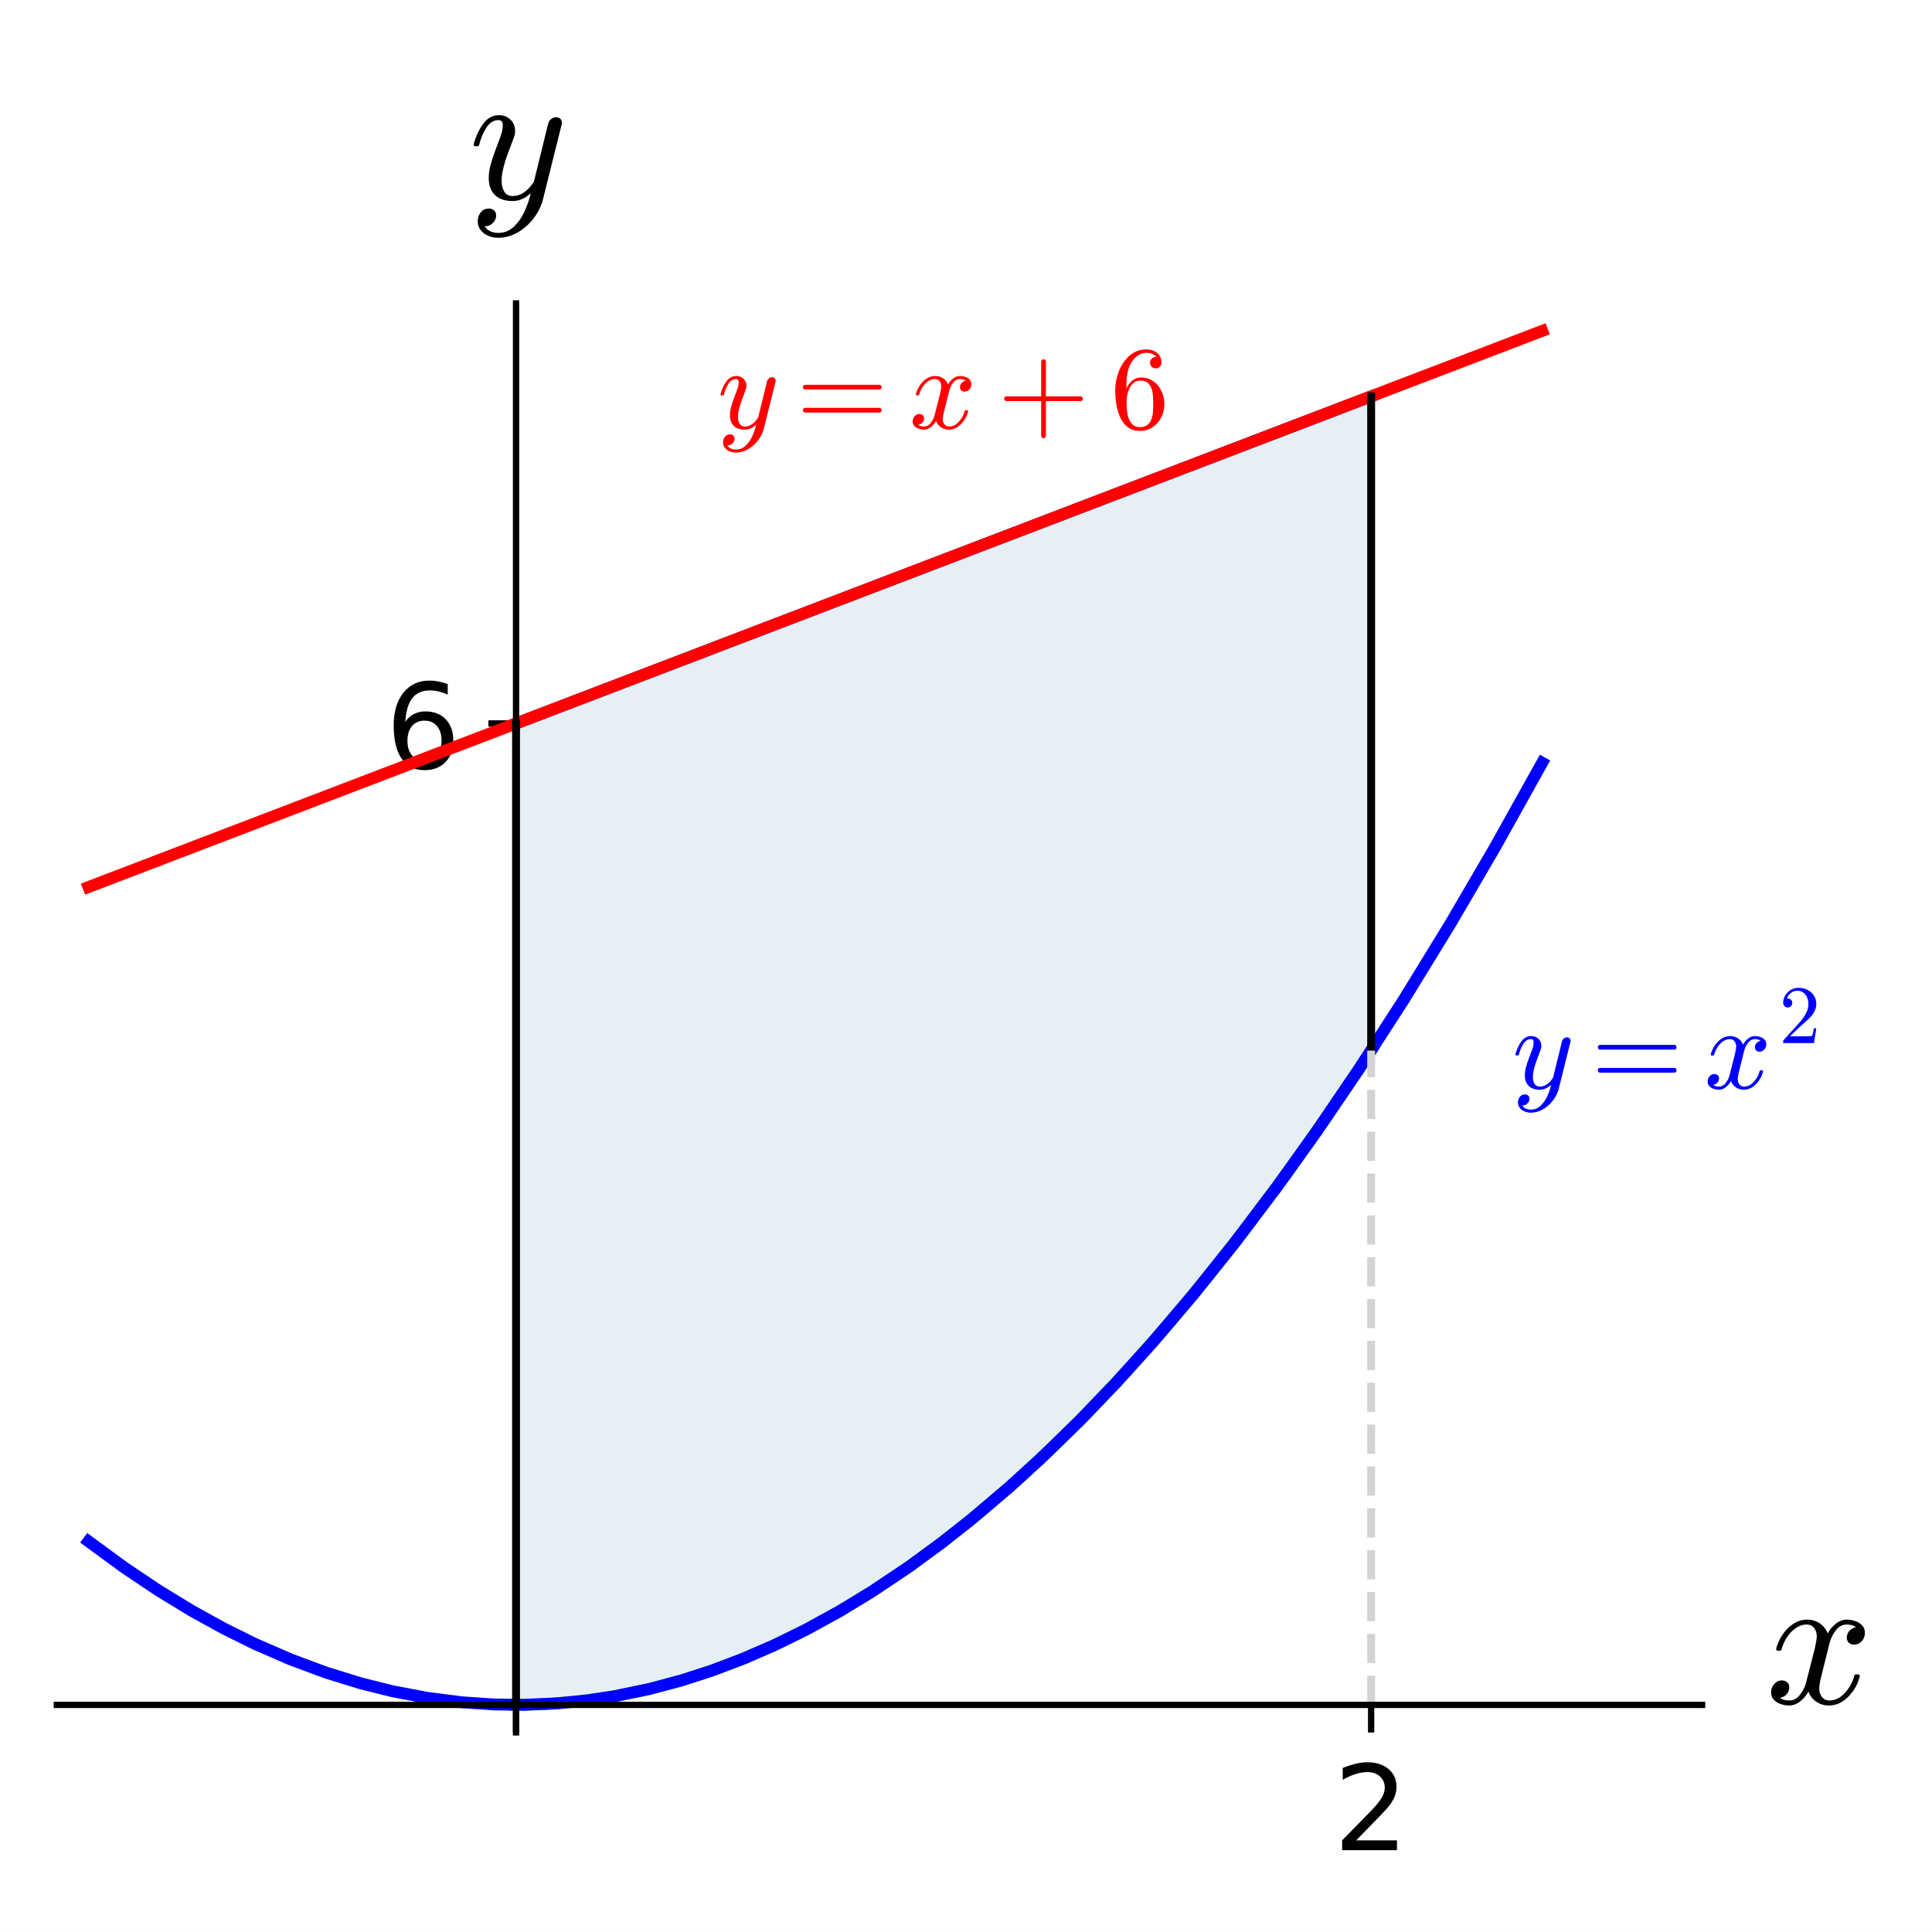
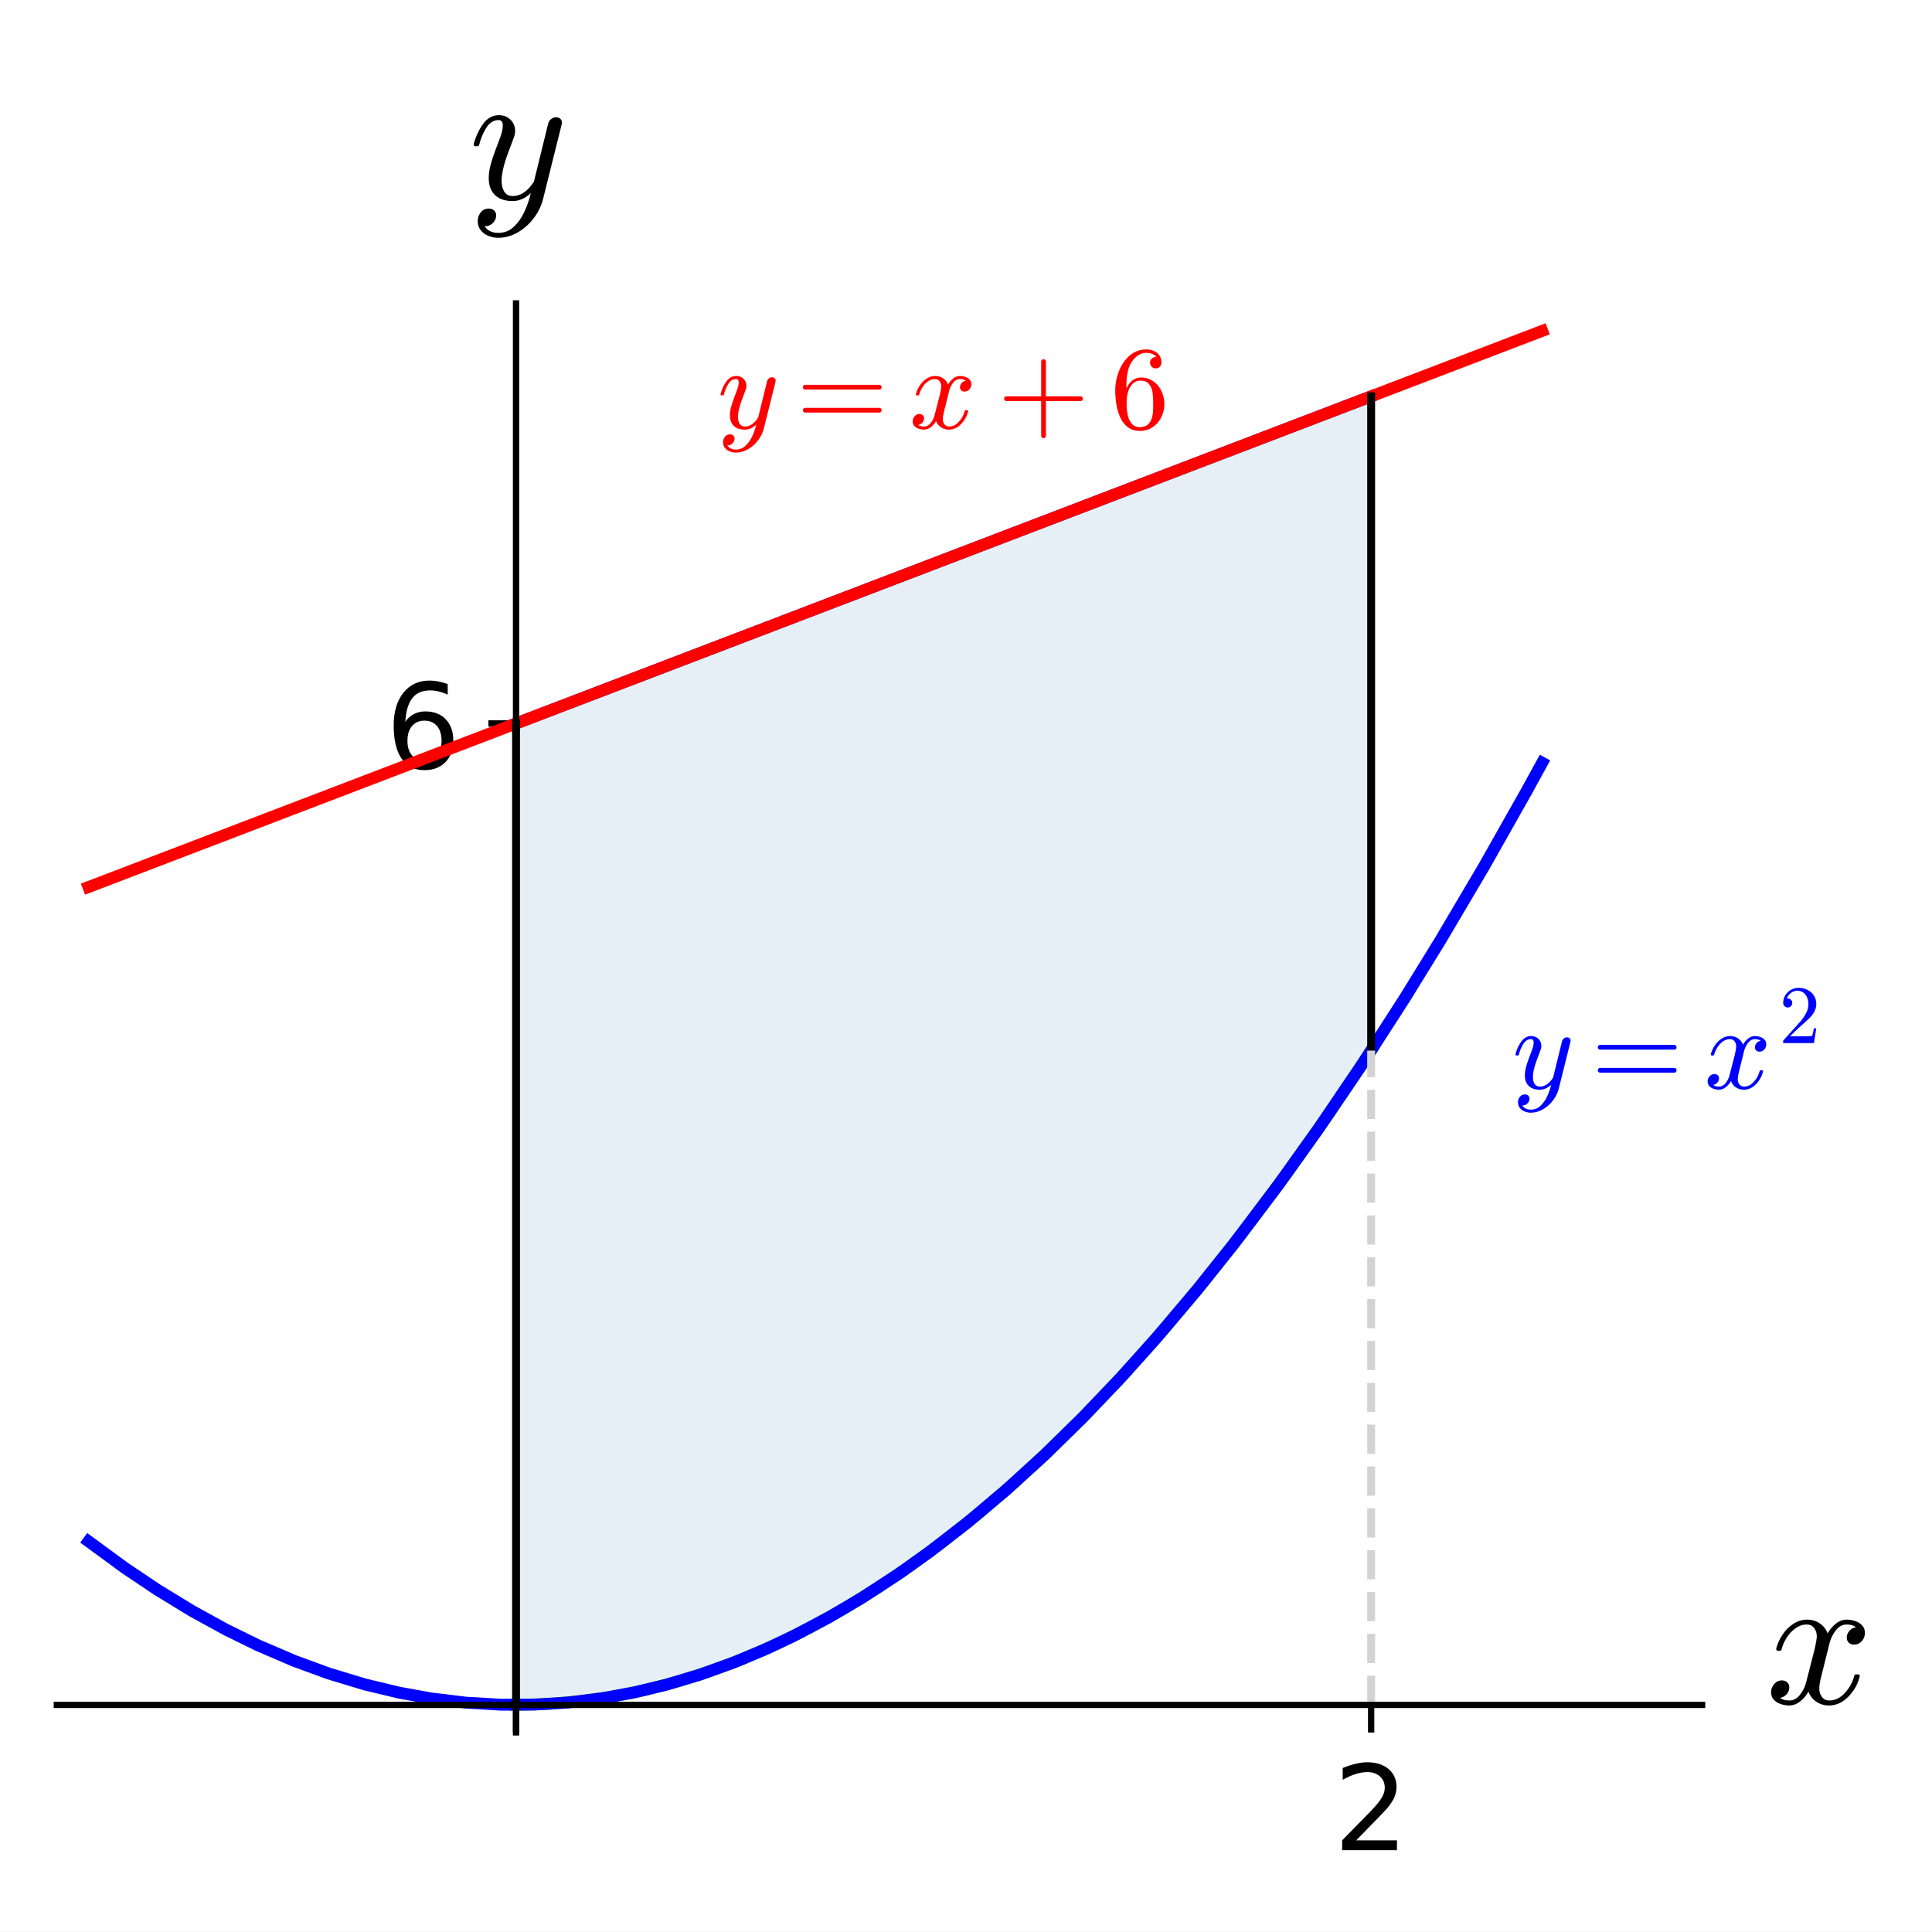
<svg xmlns="http://www.w3.org/2000/svg" xmlns:xlink="http://www.w3.org/1999/xlink" height="244.636pt" version="1.1" viewBox="0 0 244.68 244.636" width="244.68pt">
  <defs>
    <style type="text/css">
*{stroke-linecap:butt;stroke-linejoin:round;}
  </style>
  </defs>
  <g id="figure_1">
    <g id="patch_1">
      <path d="M 0 244.636  L 244.68 244.636  L 244.68 0  L 0 0  z " style="fill:#ffffff;" />
    </g>
    <g id="axes_1">
      <g id="patch_2">
        <path d="M 7.2 219.399  L 215.56 219.399  L 215.56 38.428  L 7.2 38.428  z " style="fill:#ffffff;" />
      </g>
      <g id="patch_3">
-         <path clip-path="url(#p3b287c08be)" d="M 173.65 133.056  L 172.883 134.226  L 172.791 134.365  L 172.144 135.344  L 171.567 136.212  L 171.127 136.871  L 170.21 138.237  L 169.589 139.154  L 169.292 139.59  L 168.979 140.049  L 168.157 141.248  L 167.931 141.576  L 166.853 143.131  L 166.306 143.914  L 166.157 144.126  L 165.383 145.224  L 165.124 145.59  L 164.496 146.473  L 163.718 147.559  L 163.189 148.292  L 162.574 149.138  L 162.339 149.461  L 161.754 150.261  L 161.372 150.78  L 160.777 151.585  L 160.08 152.521  L 159.367 153.472  L 158.888 154.107  L 158.619 154.462  L 157.987 155.291  L 157.455 155.986  L 156.633 157.051  L 156.107 157.727  L 155.435 158.587  L 155.416 158.611  L 154.608 159.634  L 154.017 160.377  L 153.449 161.086  L 153.236 161.352  L 152.599 162.14  L 151.857 163.05  L 151.393 163.616  L 151.007 164.085  L 149.989 165.309  L 149.631 165.736  L 149.136 166.324  L 148.508 167.065  L 148.329 167.275  L 147.43 168.323  L 146.784 169.07  L 146.458 169.444  L 146.021 169.944  L 145.588 170.436  L 144.66 171.482  L 144.38 171.795  L 143.581 172.682  L 143.24 173.059  L 142.521 173.846  L 141.901 174.52  L 141.686 174.753  L 140.931 175.563  L 140.65 175.862  L 139.906 176.649  L 139.307 177.278  L 139.033 177.564  L 138.368 178.254  L 137.547 179.096  L 137.016 179.635  L 136.733 179.921  L 135.951 180.706  L 135.66 180.995  L 135.164 181.486  L 134.403 182.233  L 133.952 182.671  L 133.204 183.392  L 132.604 183.966  L 132.369 184.188  L 131.784 184.74  L 131.014 185.459  L 130.44 185.989  L 130.072 186.326  L 129.452 186.891  L 128.852 187.431  L 128.244 187.974  L 127.907 188.273  L 127.188 188.905  L 127.042 189.032  L 126.276 189.696  L 125.776 190.124  L 125.46 190.394  L 124.933 190.84  L 124.174 191.475  L 123.455 192.068  L 122.882 192.536  L 122.543 192.811  L 122.171 193.11  L 121.63 193.543  L 121.02 194.026  L 120.455 194.467  L 119.582 195.142  L 119.005 195.582  L 118.674 195.832  L 118.022 196.321  L 117.692 196.565  L 116.832 197.196  L 116.487 197.446  L 116.176 197.67  L 115.65 198.046  L 115.108 198.429  L 114.219 199.048  L 113.631 199.452  L 113.455 199.572  L 112.781 200.027  L 112.274 200.365  L 111.4 200.939  L 111.113 201.125  L 110.783 201.338  L 109.982 201.847  L 109.238 202.312  L 108.666 202.665  L 108.316 202.878  L 107.934 203.109  L 107.048 203.637  L 106.856 203.75  L 105.988 204.253  L 105.366 204.608  L 105.303 204.643  L 104.539 205.07  L 104.129 205.296  L 103.231 205.783  L 103.091 205.857  L 102.624 206.105  L 101.979 206.442  L 101.389 206.745  L 100.772 207.056  L 100.241 207.319  L 99.495 207.684  L 99.116 207.866  L 98.296 208.252  L 97.922 208.425  L 97.641 208.554  L 96.962 208.86  L 96.494 209.068  L 96.049 209.262  L 95.454 209.518  L 94.537 209.902  L 94.407 209.955  L 93.551 210.302  L 92.874 210.568  L 92.491 210.716  L 92.183 210.833  L 91.581 211.059  L 90.772 211.354  L 90.218 211.551  L 89.785 211.702  L 89.442 211.819  L 88.53 212.124  L 88.163 212.243  L 87.456 212.468  L 87.088 212.582  L 86.833 212.659  L 85.812 212.962  L 85.688 212.998  L 84.99 213.195  L 84.438 213.346  L 83.973 213.47  L 83.444 213.607  L 82.684 213.797  L 82.209 213.912  L 81.735 214.023  L 81.116 214.164  L 80.732 214.248  L 79.88 214.428  L 79.354 214.534  L 78.715 214.658  L 78.212 214.751  L 78.055 214.779  L 77.163 214.934  L 76.622 215.022  L 76.508 215.04  L 75.593 215.178  L 75.362 215.211  L 74.534 215.323  L 73.953 215.396  L 73.606 215.438  L 73.138 215.491  L 72.346 215.573  L 71.959 215.611  L 71.585 215.645  L 70.964 215.696  L 70.05 215.763  L 69.528 215.796  L 69.182 215.815  L 68.722 215.839  L 68.219 215.861  L 67.6 215.883  L 66.861 215.903  L 66.692 215.906  L 65.832 215.917  L 65.355 215.919  L 65.355 91.625  L 66.099 91.34  L 66.252 91.282  L 67.028 90.985  L 67.389 90.847  L 67.866 90.664  L 68.438 90.446  L 69.005 90.228  L 69.917 89.88  L 70.079 89.818  L 70.788 89.546  L 71.257 89.367  L 72.094 89.047  L 72.623 88.844  L 72.86 88.754  L 73.754 88.412  L 73.796 88.396  L 74.453 88.144  L 75.117 87.89  L 75.548 87.725  L 76.212 87.471  L 76.75 87.266  L 77.28 87.063  L 77.872 86.836  L 78.312 86.668  L 78.731 86.508  L 79.523 86.205  L 80.297 85.909  L 80.346 85.89  L 80.999 85.64  L 81.769 85.345  L 82.327 85.132  L 82.561 85.042  L 83.386 84.727  L 83.769 84.58  L 84.507 84.298  L 85.037 84.095  L 85.25 84.014  L 85.911 83.761  L 86.557 83.514  L 87.289 83.234  L 87.519 83.145  L 88.318 82.84  L 88.825 82.646  L 89.136 82.527  L 89.796 82.274  L 90.608 81.964  L 90.994 81.816  L 91.422 81.652  L 92.137 81.379  L 92.488 81.244  L 92.982 81.056  L 93.411 80.891  L 93.931 80.692  L 94.901 80.321  L 95.082 80.252  L 95.975 79.911  L 96.346 79.769  L 97.162 79.457  L 97.353 79.383  L 97.753 79.23  L 98.523 78.936  L 98.923 78.783  L 99.531 78.55  L 100.072 78.343  L 100.767 78.077  L 101.143 77.933  L 101.929 77.633  L 102.17 77.54  L 102.773 77.31  L 103.367 77.083  L 103.753 76.935  L 104.388 76.692  L 105.083 76.426  L 105.82 76.144  L 105.927 76.103  L 106.727 75.797  L 107.262 75.592  L 107.767 75.399  L 108.123 75.263  L 109.131 74.877  L 109.631 74.686  L 110.145 74.49  L 110.71 74.273  L 111.281 74.055  L 111.346 74.03  L 112.161 73.718  L 112.586 73.555  L 113.065 73.372  L 113.898 73.053  L 114.275 72.909  L 114.912 72.666  L 115.174 72.566  L 116.114 72.206  L 116.678 71.99  L 117.138 71.814  L 117.607 71.635  L 118.245 71.391  L 118.516 71.287  L 119.251 71.006  L 119.829 70.784  L 120.19 70.646  L 120.736 70.438  L 121.591 70.11  L 121.943 69.976  L 122.605 69.722  L 122.822 69.64  L 123.564 69.355  L 124.205 69.11  L 124.81 68.879  L 125.418 68.646  L 126.013 68.419  L 126.108 68.382  L 126.943 68.063  L 127.199 67.965  L 127.825 67.725  L 128.742 67.375  L 129.297 67.162  L 129.411 67.119  L 129.88 66.939  L 130.714 66.62  L 130.954 66.528  L 131.73 66.231  L 132.479 65.945  L 132.745 65.843  L 133.48 65.562  L 134.022 65.355  L 134.196 65.288  L 135.176 64.913  L 135.541 64.773  L 135.983 64.604  L 136.644 64.351  L 137.404 64.061  L 137.547 64.006  L 138.524 63.632  L 138.65 63.584  L 139.474 63.269  L 139.918 63.099  L 140.432 62.902  L 141.209 62.605  L 141.698 62.418  L 141.869 62.352  L 142.729 62.024  L 143.198 61.844  L 143.858 61.591  L 144.08 61.507  L 145.076 61.126  L 145.488 60.968  L 145.897 60.811  L 146.637 60.528  L 147.173 60.323  L 147.552 60.178  L 147.902 60.045  L 148.579 59.786  L 148.909 59.659  L 149.699 59.357  L 150.451 59.069  L 150.867 58.91  L 151.213 58.778  L 151.643 58.613  L 152.59 58.251  L 152.923 58.123  L 153.603 57.863  L 153.921 57.742  L 154.478 57.529  L 154.931 57.355  L 155.75 57.042  L 156.486 56.76  L 156.549 56.736  L 157.575 56.344  L 157.787 56.263  L 158.266 56.079  L 158.717 55.907  L 159.77 55.504  L 159.862 55.469  L 160.543 55.208  L 161.259 54.934  L 161.636 54.79  L 162.216 54.568  L 162.875 54.316  L 163.424 54.106  L 163.797 53.964  L 164.276 53.78  L 164.922 53.533  L 165.473 53.322  L 166.092 53.085  L 166.532 52.917  L 167.349 52.605  L 167.832 52.42  L 167.967 52.368  L 168.771 52.06  L 169.504 51.78  L 169.618 51.736  L 170.38 51.445  L 170.834 51.271  L 171.334 51.08  L 172.22 50.741  L 172.331 50.698  L 173.107 50.402  L 173.65 50.194  z " style="fill:#cde0eb;opacity:0.5;" />
+         <path clip-path="url(#p405b441f30)" d="M 173.65 133.056  L 173.266 133.642  L 172.599 134.657  L 171.782 135.891  L 171.667 136.063  L 170.939 137.153  L 170.242 138.189  L 169.917 138.67  L 169.367 139.48  L 168.596 140.61  L 168.278 141.073  L 167.809 141.754  L 167.02 142.892  L 166.48 143.665  L 165.955 144.413  L 165.691 144.788  L 164.827 146.008  L 164.667 146.233  L 163.631 147.678  L 163.236 148.227  L 162.578 149.133  L 162.29 149.528  L 161.546 150.544  L 160.956 151.343  L 160.61 151.81  L 160.041 152.573  L 159.287 153.578  L 159.1 153.826  L 158.229 154.974  L 157.612 155.782  L 157.438 156.008  L 156.893 156.716  L 156.266 157.524  L 155.706 158.24  L 155.378 158.659  L 154.402 159.894  L 153.813 160.633  L 153.533 160.982  L 152.699 162.016  L 152.27 162.545  L 151.845 163.065  L 151.508 163.477  L 150.68 164.48  L 150.082 165.198  L 149.62 165.75  L 149.429 165.977  L 148.521 167.05  L 148.16 167.473  L 147.725 167.981  L 147.056 168.756  L 146.665 169.206  L 145.764 170.235  L 145.602 170.42  L 144.958 171.147  L 144.137 172.066  L 143.791 172.45  L 142.989 173.335  L 142.458 173.916  L 141.922 174.497  L 141.485 174.969  L 140.821 175.679  L 140.23 176.308  L 140.072 176.475  L 139.156 177.436  L 138.927 177.674  L 138.107 178.522  L 137.632 179.009  L 137.143 179.507  L 136.813 179.84  L 136.28 180.377  L 135.695 180.961  L 134.747 181.896  L 134.289 182.345  L 133.876 182.745  L 133.519 183.09  L 132.709 183.866  L 132.477 184.086  L 131.711 184.808  L 131.164 185.319  L 130.499 185.935  L 130.07 186.328  L 129.602 186.755  L 128.885 187.401  L 128.322 187.905  L 127.688 188.466  L 127.513 188.62  L 127.112 188.972  L 126.513 189.491  L 125.753 190.145  L 125.087 190.709  L 124.93 190.842  L 124.324 191.35  L 123.322 192.178  L 123.01 192.432  L 122.667 192.711  L 121.849 193.368  L 121.255 193.84  L 120.861 194.151  L 120.187 194.676  L 119.712 195.042  L 119.124 195.492  L 118.704 195.809  L 118.213 196.178  L 117.735 196.533  L 116.829 197.198  L 116.552 197.399  L 116.047 197.762  L 115.54 198.124  L 114.729 198.694  L 114.069 199.152  L 113.702 199.404  L 113.452 199.574  L 112.825 199.997  L 112.265 200.37  L 111.391 200.945  L 110.83 201.308  L 110.378 201.596  L 109.981 201.848  L 109.626 202.071  L 108.632 202.686  L 108.119 202.998  L 108.02 203.057  L 107.132 203.587  L 106.811 203.776  L 106.131 204.171  L 105.651 204.446  L 105.137 204.737  L 104.742 204.958  L 103.831 205.459  L 103.497 205.64  L 102.782 206.021  L 102.516 206.162  L 101.706 206.582  L 101.507 206.684  L 100.522 207.18  L 100.144 207.367  L 99.428 207.716  L 99.171 207.839  L 98.551 208.132  L 97.926 208.423  L 97.226 208.742  L 96.973 208.855  L 96.171 209.209  L 95.861 209.344  L 95.103 209.666  L 94.829 209.781  L 94.008 210.118  L 93.392 210.365  L 93.243 210.424  L 92.834 210.583  L 92.176 210.836  L 91.633 211.04  L 90.851 211.326  L 90.487 211.456  L 89.986 211.632  L 89.489 211.803  L 88.934 211.99  L 88.357 212.18  L 87.691 212.394  L 87.365 212.496  L 86.565 212.74  L 85.793 212.967  L 85.271 213.116  L 85.103 213.163  L 84.268 213.392  L 83.946 213.477  L 83.05 213.707  L 82.758 213.779  L 82.071 213.944  L 81.462 214.086  L 81.229 214.138  L 80.484 214.302  L 80.302 214.34  L 79.39 214.527  L 78.804 214.641  L 78.201 214.753  L 77.93 214.801  L 77.308 214.909  L 76.61 215.024  L 76.324 215.069  L 75.674 215.166  L 75.032 215.257  L 74.707 215.301  L 74.312 215.352  L 73.372 215.465  L 73.221 215.482  L 72.465 215.562  L 71.947 215.612  L 71.222 215.676  L 71.027 215.691  L 70.084 215.761  L 69.545 215.795  L 69.091 215.82  L 68.64 215.843  L 68.273 215.859  L 67.721 215.879  L 67.049 215.899  L 66.329 215.912  L 66.141 215.914  L 65.355 215.919  L 65.355 91.625  L 66.062 91.355  L 66.657 91.127  L 67.015 90.99  L 67.338 90.866  L 68.132 90.563  L 68.452 90.44  L 69.154 90.171  L 69.576 90.01  L 70.173 89.782  L 70.754 89.56  L 71.088 89.432  L 71.978 89.091  L 72.272 88.979  L 72.784 88.783  L 73.726 88.423  L 73.972 88.328  L 74.404 88.163  L 75.074 87.907  L 75.71 87.664  L 76.472 87.372  L 76.788 87.251  L 77.443 87.001  L 77.923 86.817  L 78.638 86.543  L 78.769 86.493  L 79.732 86.125  L 80.066 85.997  L 80.653 85.773  L 81.135 85.588  L 81.78 85.341  L 82.417 85.098  L 82.986 84.88  L 83.489 84.687  L 83.81 84.565  L 84.542 84.284  L 85.203 84.031  L 85.486 83.924  L 85.777 83.812  L 86.572 83.508  L 87.276 83.239  L 87.758 83.054  L 88.069 82.935  L 88.787 82.66  L 89.213 82.498  L 89.67 82.322  L 90.563 81.981  L 90.798 81.891  L 91.487 81.628  L 91.991 81.435  L 92.659 81.179  L 93.216 80.966  L 93.495 80.859  L 94.251 80.57  L 94.766 80.373  L 95.316 80.163  L 96.007 79.898  L 96.271 79.797  L 96.944 79.54  L 97.234 79.429  L 97.766 79.225  L 98.728 78.857  L 98.87 78.803  L 99.571 78.535  L 100.39 78.221  L 100.721 78.095  L 101.091 77.953  L 102.009 77.602  L 102.25 77.51  L 102.938 77.246  L 103.474 77.042  L 103.802 76.916  L 104.502 76.648  L 104.866 76.509  L 105.824 76.143  L 105.996 76.077  L 106.834 75.756  L 107.343 75.562  L 107.752 75.405  L 108.34 75.18  L 109.158 74.867  L 109.529 74.725  L 110.149 74.488  L 110.659 74.293  L 111.293 74.05  L 111.512 73.966  L 112.327 73.655  L 112.565 73.563  L 113.373 73.255  L 113.605 73.166  L 114.58 72.793  L 114.958 72.648  L 115.16 72.571  L 115.981 72.257  L 116.555 72.037  L 117.315 71.746  L 117.724 71.59  L 117.959 71.5  L 118.694 71.219  L 119.07 71.075  L 119.929 70.746  L 120.358 70.582  L 120.689 70.455  L 121.319 70.215  L 121.701 70.068  L 122.248 69.859  L 123.231 69.483  L 123.615 69.336  L 124.126 69.14  L 124.658 68.937  L 125.047 68.788  L 125.689 68.542  L 126.19 68.351  L 127.004 68.04  L 127.407 67.885  L 128.117 67.614  L 128.351 67.524  L 128.848 67.334  L 129.65 67.027  L 130.048 66.875  L 130.501 66.702  L 131.345 66.379  L 131.768 66.217  L 132.436 65.961  L 132.741 65.845  L 133.631 65.504  L 133.955 65.38  L 134.237 65.272  L 134.925 65.009  L 135.726 64.703  L 136.121 64.552  L 136.801 64.292  L 136.937 64.239  L 137.507 64.021  L 138.35 63.699  L 138.683 63.572  L 139.333 63.323  L 140.087 63.034  L 140.675 62.81  L 140.966 62.698  L 141.708 62.414  L 141.885 62.346  L 142.452 62.129  L 142.909 61.955  L 143.545 61.711  L 144.077 61.508  L 144.718 61.263  L 145.18 61.086  L 146.002 60.772  L 146.551 60.561  L 147.023 60.381  L 147.304 60.273  L 148.082 59.976  L 148.687 59.744  L 149.293 59.512  L 149.55 59.414  L 150.433 59.076  L 150.675 58.984  L 151.244 58.766  L 151.87 58.526  L 152.657 58.225  L 153.209 58.014  L 153.284 57.985  L 154.314 57.592  L 154.69 57.447  L 155.227 57.242  L 155.74 57.046  L 156.332 56.819  L 157.015 56.558  L 157.217 56.481  L 158.032 56.169  L 158.46 56.005  L 158.846 55.857  L 159.513 55.603  L 160.309 55.298  L 160.597 55.188  L 161.172 54.968  L 161.667 54.778  L 162.244 54.558  L 162.585 54.427  L 163.33 54.142  L 163.927 53.914  L 164.632 53.644  L 165.125 53.455  L 165.278 53.397  L 165.993 53.123  L 166.727 52.843  L 167.339 52.608  L 167.705 52.468  L 167.975 52.365  L 168.56 52.141  L 169.298 51.859  L 169.828 51.656  L 170.366 51.45  L 170.981 51.215  L 171.483 51.023  L 172.16 50.764  L 172.532 50.622  L 173.108 50.401  L 173.65 50.194  z " style="fill:#cde0eb;opacity:0.5;" />
      </g>
      <g id="matplotlib.axis_1">
        <g id="xtick_1">
          <g id="line2d_1">
            <defs>
-               <path d="M 0 0  L 0 3.5  " id="m7fff2f9552" style="stroke:#000000;stroke-width:0.8;" />
+               <path d="M 0 0  L 0 3.5  " id="mb2d124de5e" style="stroke:#000000;stroke-width:0.8;" />
            </defs>
            <g>
-               <use style="stroke:#000000;stroke-width:0.8;" x="65.355" xlink:href="#m7fff2f9552" y="215.919" />
+               <use style="stroke:#000000;stroke-width:0.8;" x="65.355" xlink:href="#mb2d124de5e" y="215.919" />
            </g>
          </g>
        </g>
        <g id="xtick_2">
          <g id="line2d_2">
            <g>
-               <use style="stroke:#000000;stroke-width:0.8;" x="173.65" xlink:href="#m7fff2f9552" y="215.919" />
+               <use style="stroke:#000000;stroke-width:0.8;" x="173.65" xlink:href="#mb2d124de5e" y="215.919" />
            </g>
          </g>
          <g id="text_1">
            <defs>
              <path d="M 19.188 8.297  L 53.609 8.297  L 53.609 0  L 7.328 0  L 7.328 8.297  Q 12.938 14.109 22.625 23.891  Q 32.328 33.688 34.812 36.531  Q 39.547 41.844 41.422 45.531  Q 43.312 49.219 43.312 52.781  Q 43.312 58.594 39.234 62.25  Q 35.156 65.922 28.609 65.922  Q 23.969 65.922 18.812 64.312  Q 13.672 62.703 7.812 59.422  L 7.812 69.391  Q 13.766 71.781 18.938 73  Q 24.125 74.219 28.422 74.219  Q 39.75 74.219 46.484 68.547  Q 53.219 62.891 53.219 53.422  Q 53.219 48.922 51.531 44.891  Q 49.859 40.875 45.406 35.406  Q 44.188 33.984 37.641 27.219  Q 31.109 20.453 19.188 8.297  z " id="DejaVuSans-50" />
            </defs>
            <g transform="translate(168.8779 234.3165)scale(0.15 -0.15)">
              <use xlink:href="#DejaVuSans-50" />
            </g>
          </g>
        </g>
        <g id="text_2">
          <defs>
            <path d="M 7.812 2.875  Q 9.578 1.516 12.797 1.516  Q 15.922 1.516 18.312 4.516  Q 20.703 7.516 21.578 11.078  L 26.125 28.812  Q 27.203 33.641 27.203 35.406  Q 27.203 37.891 25.812 39.75  Q 24.422 41.609 21.922 41.609  Q 18.75 41.609 15.969 39.625  Q 13.188 37.641 11.281 34.594  Q 9.375 31.547 8.594 28.422  Q 8.406 27.781 7.812 27.781  L 6.594 27.781  Q 5.812 27.781 5.812 28.719  L 5.812 29  Q 6.781 32.719 9.125 36.25  Q 11.469 39.797 14.859 41.984  Q 18.266 44.188 22.125 44.188  Q 25.781 44.188 28.734 42.234  Q 31.688 40.281 32.906 36.922  Q 34.625 39.984 37.281 42.078  Q 39.938 44.188 43.109 44.188  Q 45.266 44.188 47.5 43.422  Q 49.75 42.672 51.172 41.109  Q 52.594 39.547 52.594 37.203  Q 52.594 34.672 50.953 32.828  Q 49.312 31 46.781 31  Q 45.172 31 44.094 32.031  Q 43.016 33.062 43.016 34.625  Q 43.016 36.719 44.453 38.297  Q 45.906 39.891 47.906 40.188  Q 46.094 41.609 42.922 41.609  Q 39.703 41.609 37.328 38.625  Q 34.969 35.641 33.984 31.984  L 29.594 14.312  Q 28.516 10.297 28.516 7.719  Q 28.516 5.172 29.953 3.344  Q 31.391 1.516 33.797 1.516  Q 38.484 1.516 42.156 5.641  Q 45.844 9.766 47.016 14.703  Q 47.219 15.281 47.797 15.281  L 49.031 15.281  Q 49.422 15.281 49.656 15.016  Q 49.906 14.75 49.906 14.406  Q 49.906 14.312 49.812 14.109  Q 48.391 8.156 43.844 3.516  Q 39.312 -1.125 33.594 -1.125  Q 29.938 -1.125 26.984 0.844  Q 24.031 2.828 22.797 6.203  Q 21.234 3.266 18.469 1.062  Q 15.719 -1.125 12.594 -1.125  Q 10.453 -1.125 8.172 -0.359  Q 5.906 0.391 4.484 1.953  Q 3.078 3.516 3.078 5.906  Q 3.078 8.25 4.703 10.172  Q 6.344 12.109 8.797 12.109  Q 10.453 12.109 11.578 11.109  Q 12.703 10.109 12.703 8.5  Q 12.703 6.391 11.297 4.828  Q 9.906 3.266 7.812 2.875  z " id="Cmmi10-120" />
          </defs>
          <g transform="translate(223.56 215.9188)scale(0.24 -0.24)">
            <use transform="translate(0 0.8125)" xlink:href="#Cmmi10-120" />
          </g>
        </g>
      </g>
      <g id="matplotlib.axis_2">
        <g id="ytick_1">
          <g id="line2d_3">
            <defs>
-               <path d="M 0 0  L -3.5 0  " id="m11dad15194" style="stroke:#000000;stroke-width:0.8;" />
+               <path d="M 0 0  L -3.5 0  " id="m1eae72e3d8" style="stroke:#000000;stroke-width:0.8;" />
            </defs>
            <g>
-               <use style="stroke:#000000;stroke-width:0.8;" x="65.355" xlink:href="#m11dad15194" y="215.919" />
+               <use style="stroke:#000000;stroke-width:0.8;" x="65.355" xlink:href="#m1eae72e3d8" y="215.919" />
            </g>
          </g>
        </g>
        <g id="ytick_2">
          <g id="line2d_4">
            <g>
-               <use style="stroke:#000000;stroke-width:0.8;" x="65.355" xlink:href="#m11dad15194" y="91.625" />
+               <use style="stroke:#000000;stroke-width:0.8;" x="65.355" xlink:href="#m1eae72e3d8" y="91.625" />
            </g>
          </g>
          <g id="text_3">
            <defs>
              <path d="M 33.016 40.375  Q 26.375 40.375 22.484 35.828  Q 18.609 31.297 18.609 23.391  Q 18.609 15.531 22.484 10.953  Q 26.375 6.391 33.016 6.391  Q 39.656 6.391 43.531 10.953  Q 47.406 15.531 47.406 23.391  Q 47.406 31.297 43.531 35.828  Q 39.656 40.375 33.016 40.375  z M 52.594 71.297  L 52.594 62.312  Q 48.875 64.062 45.094 64.984  Q 41.312 65.922 37.594 65.922  Q 27.828 65.922 22.672 59.328  Q 17.531 52.734 16.797 39.406  Q 19.672 43.656 24.016 45.922  Q 28.375 48.188 33.594 48.188  Q 44.578 48.188 50.953 41.516  Q 57.328 34.859 57.328 23.391  Q 57.328 12.156 50.688 5.359  Q 44.047 -1.422 33.016 -1.422  Q 20.359 -1.422 13.672 8.266  Q 6.984 17.969 6.984 36.375  Q 6.984 53.656 15.188 63.938  Q 23.391 74.219 37.203 74.219  Q 40.922 74.219 44.703 73.484  Q 48.484 72.75 52.594 71.297  z " id="DejaVuSans-54" />
            </defs>
            <g transform="translate(48.81078 97.32401)scale(0.15 -0.15)">
              <use xlink:href="#DejaVuSans-54" />
            </g>
          </g>
        </g>
        <g id="text_4">
          <defs>
            <path d="M 8.406 -14.312  Q 10.5 -17.922 15.719 -17.922  Q 20.453 -17.922 23.922 -14.594  Q 27.391 -11.281 29.516 -6.562  Q 31.641 -1.859 32.812 3.078  Q 28.375 -1.125 23.188 -1.125  Q 19.234 -1.125 16.453 0.234  Q 13.672 1.609 12.125 4.312  Q 10.594 7.031 10.594 10.891  Q 10.594 14.156 11.469 17.594  Q 12.359 21.047 13.938 25.266  Q 15.531 29.5 16.703 32.625  Q 18.016 36.281 18.016 38.625  Q 18.016 41.609 15.828 41.609  Q 11.859 41.609 9.297 37.531  Q 6.734 33.453 5.516 28.422  Q 5.328 27.781 4.688 27.781  L 3.516 27.781  Q 2.688 27.781 2.688 28.719  L 2.688 29  Q 4.297 34.969 7.609 39.578  Q 10.938 44.188 16.016 44.188  Q 19.578 44.188 22.047 41.844  Q 24.516 39.5 24.516 35.891  Q 24.516 34.031 23.688 31.984  Q 23.25 30.766 21.688 26.656  Q 20.125 22.562 19.281 19.875  Q 18.453 17.188 17.922 14.594  Q 17.391 12.016 17.391 9.422  Q 17.391 6.109 18.797 3.812  Q 20.219 1.516 23.297 1.516  Q 29.5 1.516 34.422 9.078  L 42 39.891  Q 42.328 41.219 43.547 42.156  Q 44.781 43.109 46.188 43.109  Q 47.406 43.109 48.312 42.328  Q 49.219 41.547 49.219 40.281  Q 49.219 39.703 49.125 39.5  L 39.203 -0.297  Q 37.891 -5.422 34.375 -10.109  Q 30.859 -14.797 25.906 -17.656  Q 20.953 -20.516 15.578 -20.516  Q 12.984 -20.516 10.438 -19.5  Q 7.906 -18.5 6.344 -16.5  Q 4.781 -14.5 4.781 -11.812  Q 4.781 -9.078 6.391 -7.078  Q 8.016 -5.078 10.688 -5.078  Q 12.312 -5.078 13.406 -6.078  Q 14.5 -7.078 14.5 -8.688  Q 14.5 -10.984 12.781 -12.688  Q 11.078 -14.406 8.797 -14.406  Q 8.688 -14.359 8.594 -14.328  Q 8.5 -14.312 8.406 -14.312  z " id="Cmmi10-121" />
          </defs>
          <g transform="translate(59.35453 25.3875)scale(0.24 -0.24)">
            <use transform="translate(0 0.8125)" xlink:href="#Cmmi10-121" />
          </g>
        </g>
      </g>
      <g id="line2d_5">
-         <path clip-path="url(#p3b287c08be)" d="M 65.355 91.625  L 173.65 50.194  L 173.65 50.194  " style="fill:none;stroke:#0000cc;stroke-linecap:square;stroke-width:1.5;" />
+         <path clip-path="url(#p405b441f30)" d="M 65.355 91.625  L 173.65 50.194  L 173.65 50.194  " style="fill:none;stroke:#0000cc;stroke-linecap:square;stroke-width:1.5;" />
      </g>
      <g id="line2d_6">
-         <path clip-path="url(#p3b287c08be)" d="M 65.355 215.919  L 69.01 215.824  L 73.372 215.465  L 77.639 214.853  L 81.869 213.992  L 85.941 212.924  L 89.974 211.636  L 93.613 210.277  L 97.899 208.436  L 102.144 206.356  L 106.149 204.161  L 110.683 201.402  L 115.043 198.475  L 119.167 195.459  L 123.956 191.655  L 128.719 187.551  L 133.408 183.197  L 137.879 178.756  L 142.718 173.631  L 147.741 167.962  L 152.778 161.918  L 157.728 155.63  L 162.729 148.926  L 167.724 141.876  L 173.011 134.031  L 173.65 133.056  L 173.65 133.056  " style="fill:none;stroke:#3ccc00;stroke-linecap:square;stroke-width:1.5;" />
+         <path clip-path="url(#p405b441f30)" d="M 65.355 215.919  L 69.439 215.801  L 73.57 215.442  L 77.675 214.846  L 81.558 214.064  L 85.783 212.97  L 89.854 211.678  L 94.075 210.091  L 98.368 208.218  L 102.577 206.129  L 106.904 203.721  L 111.19 201.075  L 114.966 198.529  L 119.41 195.273  L 123.951 191.659  L 128.384 187.85  L 133.134 183.46  L 137.986 178.647  L 142.607 173.752  L 147.542 168.193  L 152.322 162.481  L 157.62 155.771  L 163.018 148.528  L 168.226 141.149  L 172.913 134.18  L 173.65 133.056  L 173.65 133.056  " style="fill:none;stroke:#3ccc00;stroke-linecap:square;stroke-width:1.5;" />
      </g>
      <g id="line2d_7">
-         <path clip-path="url(#p3b287c08be)" d="M 11.207 195.203  L 15.711 198.506  L 20.038 201.409  L 24.278 203.998  L 28.376 206.257  L 32.304 208.201  L 36.825 210.168  L 41.302 211.831  L 45.721 213.195  L 49.731 214.194  L 54.143 215.031  L 58.465 215.583  L 62.531 215.862  L 66.316 215.912  L 70.561 215.727  L 74.585 215.317  L 77.858 214.814  L 82.354 213.877  L 86.472 212.768  L 90.171 211.568  L 94.245 210.021  L 98.12 208.333  L 102.007 206.427  L 106.469 203.975  L 110.396 201.585  L 115.113 198.425  L 119.281 195.372  L 122.823 192.585  L 127.756 188.406  L 131.802 184.723  L 136.672 179.983  L 141.261 175.21  L 145.86 170.127  L 151.029 164.058  L 156.255 157.538  L 161.772 150.236  L 166.528 143.596  L 172.059 135.472  L 177.782 126.612  L 183.697 116.968  L 189.31 107.358  L 195.309 96.597  L 195.309 96.597  " style="fill:none;stroke:#0000ff;stroke-linecap:square;stroke-width:1.5;" />
+         <path clip-path="url(#p405b441f30)" d="M 11.207 195.203  L 15.832 198.591  L 19.921 201.334  L 24.284 204.001  L 28.635 206.392  L 32.705 208.387  L 37.253 210.339  L 41.587 211.928  L 46.188 213.323  L 50.598 214.38  L 54.663 215.111  L 59.038 215.637  L 63.439 215.893  L 67.679 215.881  L 71.878 215.618  L 76.307 215.071  L 80.308 214.339  L 84.377 213.362  L 88.623 212.094  L 92.859 210.574  L 96.815 208.926  L 100.524 207.18  L 105.043 204.79  L 109.078 202.412  L 113.778 199.351  L 117.708 196.553  L 122.546 192.809  L 127.366 188.749  L 132.163 184.383  L 137.006 179.645  L 141.951 174.466  L 146.342 169.577  L 151.593 163.373  L 156.178 157.636  L 161.839 150.144  L 166.949 142.993  L 172.415 134.936  L 177.901 126.424  L 182.395 119.133  L 187.918 109.784  L 193.28 100.293  L 195.309 96.597  L 195.309 96.597  " style="fill:none;stroke:#0000ff;stroke-linecap:square;stroke-width:1.5;" />
      </g>
      <g id="line2d_8">
-         <path clip-path="url(#p3b287c08be)" d="M 11.207 112.341  L 195.309 41.908  L 195.309 41.908  " style="fill:none;stroke:#ff0000;stroke-linecap:square;stroke-width:1.5;" />
+         <path clip-path="url(#p405b441f30)" d="M 11.207 112.341  L 195.309 41.908  L 195.309 41.908  " style="fill:none;stroke:#ff0000;stroke-linecap:square;stroke-width:1.5;" />
      </g>
      <g id="line2d_9">
-         <path clip-path="url(#p3b287c08be)" d="M 65.355 215.919  L 65.355 91.625  " style="fill:none;stroke:#000000;stroke-linecap:square;" />
+         <path clip-path="url(#p405b441f30)" d="M 65.355 215.919  L 65.355 91.625  " style="fill:none;stroke:#000000;stroke-linecap:square;" />
      </g>
      <g id="line2d_10">
-         <path clip-path="url(#p3b287c08be)" d="M 173.65 133.056  L 173.65 50.194  " style="fill:none;stroke:#000000;stroke-linecap:square;" />
+         <path clip-path="url(#p405b441f30)" d="M 173.65 133.056  L 173.65 50.194  " style="fill:none;stroke:#000000;stroke-linecap:square;" />
      </g>
      <g id="line2d_11">
-         <path clip-path="url(#p3b287c08be)" d="M 65.355 215.919  L 65.355 215.919  " style="fill:none;stroke:#d3d3d3;stroke-dasharray:3.7,1.6;stroke-dashoffset:0;" />
+         <path clip-path="url(#p405b441f30)" d="M 65.355 215.919  L 65.355 215.919  " style="fill:none;stroke:#d3d3d3;stroke-dasharray:3.7,1.6;stroke-dashoffset:0;" />
      </g>
      <g id="line2d_12">
-         <path clip-path="url(#p3b287c08be)" d="M 173.65 215.919  L 173.65 133.056  " style="fill:none;stroke:#d3d3d3;stroke-dasharray:3.7,1.6;stroke-dashoffset:0;" />
+         <path clip-path="url(#p405b441f30)" d="M 173.65 215.919  L 173.65 133.056  " style="fill:none;stroke:#d3d3d3;stroke-dasharray:3.7,1.6;stroke-dashoffset:0;" />
      </g>
      <g id="patch_4">
        <path d="M 65.355 219.399  L 65.355 38.428  " style="fill:none;stroke:#000000;stroke-linecap:square;stroke-linejoin:miter;stroke-width:0.8;" />
      </g>
      <g id="patch_5">
        <path d="M 7.2 215.919  L 215.56 215.919  " style="fill:none;stroke:#000000;stroke-linecap:square;stroke-linejoin:miter;stroke-width:0.8;" />
      </g>
      <g id="text_5">
        <defs>
          <path d="M 7.516 13.281  Q 6.688 13.281 6.141 13.906  Q 5.609 14.547 5.609 15.281  Q 5.609 16.109 6.141 16.688  Q 6.688 17.281 7.516 17.281  L 70.312 17.281  Q 71.047 17.281 71.578 16.688  Q 72.125 16.109 72.125 15.281  Q 72.125 14.547 71.578 13.906  Q 71.047 13.281 70.312 13.281  z M 7.516 32.719  Q 6.688 32.719 6.141 33.297  Q 5.609 33.891 5.609 34.719  Q 5.609 35.453 6.141 36.078  Q 6.688 36.719 7.516 36.719  L 70.312 36.719  Q 71.047 36.719 71.578 36.078  Q 72.125 35.453 72.125 34.719  Q 72.125 33.891 71.578 33.297  Q 71.047 32.719 70.312 32.719  z " id="Cmr10-61" />
          <path d="M 7.516 23  Q 6.688 23 6.141 23.625  Q 5.609 24.266 5.609 25  Q 5.609 25.734 6.141 26.359  Q 6.688 27 7.516 27  L 36.922 27  L 36.922 56.5  Q 36.922 57.281 37.5 57.781  Q 38.094 58.297 38.922 58.297  Q 39.656 58.297 40.281 57.781  Q 40.922 57.281 40.922 56.5  L 40.922 27  L 70.312 27  Q 71.047 27 71.578 26.359  Q 72.125 25.734 72.125 25  Q 72.125 24.266 71.578 23.625  Q 71.047 23 70.312 23  L 40.922 23  L 40.922 -6.5  Q 40.922 -7.281 40.281 -7.781  Q 39.656 -8.297 38.922 -8.297  Q 38.094 -8.297 37.5 -7.781  Q 36.922 -7.281 36.922 -6.5  L 36.922 23  z " id="Cmr10-43" />
          <path d="M 25 -2.203  Q 18.797 -2.203 14.641 1.094  Q 10.5 4.391 8.219 9.641  Q 5.953 14.891 5.078 20.656  Q 4.203 26.422 4.203 32.328  Q 4.203 40.234 7.281 48.188  Q 10.359 56.156 16.328 61.375  Q 22.312 66.609 30.516 66.609  Q 33.938 66.609 36.891 65.312  Q 39.844 64.016 41.531 61.5  Q 43.219 58.984 43.219 55.422  Q 43.219 53.375 41.828 51.984  Q 40.438 50.594 38.375 50.594  Q 36.422 50.594 35 52  Q 33.594 53.422 33.594 55.422  Q 33.594 57.375 35 58.781  Q 36.422 60.203 38.375 60.203  L 38.922 60.203  Q 37.641 62.016 35.328 62.859  Q 33.016 63.719 30.516 63.719  Q 27.484 63.719 24.922 62.391  Q 22.359 61.078 20.312 58.828  Q 18.266 56.594 16.891 53.875  Q 15.531 51.172 14.766 47.703  Q 14.016 44.234 13.812 41.203  Q 13.625 38.188 13.625 33.594  Q 15.375 37.703 18.594 40.312  Q 21.828 42.922 25.875 42.922  Q 30.328 42.922 33.984 41.109  Q 37.641 39.312 40.281 36.109  Q 42.922 32.906 44.312 28.797  Q 45.703 24.703 45.703 20.516  Q 45.703 14.656 43.094 9.344  Q 40.484 4.047 35.734 0.922  Q 31 -2.203 25 -2.203  z M 25 0.984  Q 28.859 0.984 31.203 2.734  Q 33.547 4.5 34.641 7.391  Q 35.75 10.297 36.016 13.25  Q 36.281 16.219 36.281 20.516  Q 36.281 26.172 35.734 30.172  Q 35.203 34.188 32.812 37.234  Q 30.422 40.281 25.484 40.281  Q 21.438 40.281 18.828 37.547  Q 16.219 34.812 15.016 30.641  Q 13.812 26.469 13.812 22.609  Q 13.812 21.297 13.922 20.609  Q 13.922 20.453 13.891 20.359  Q 13.875 20.266 13.812 20.125  Q 13.812 15.828 14.688 11.422  Q 15.578 7.031 18.062 4  Q 20.562 0.984 25 0.984  z " id="Cmr10-54" />
        </defs>
        <g style="fill:#ff0000;" transform="translate(90.85214 54.30256)scale(0.15 -0.15)">
          <use transform="translate(0 0.390625)" xlink:href="#Cmmi10-121" />
          <use transform="translate(66.58203 0.390625)" xlink:href="#Cmr10-61" />
          <use transform="translate(161.8262 0.390625)" xlink:href="#Cmmi10-120" />
          <use transform="translate(236.4648 0.390625)" xlink:href="#Cmr10-43" />
          <use transform="translate(331.709 0.390625)" xlink:href="#Cmr10-54" />
        </g>
      </g>
      <g id="text_6">
        <defs>
          <path d="M 4.984 0  L 4.984 2.688  Q 4.984 2.938 5.172 3.219  L 20.703 20.406  Q 24.219 24.219 26.406 26.797  Q 28.609 29.391 30.75 32.766  Q 32.906 36.141 34.156 39.625  Q 35.406 43.109 35.406 47.016  Q 35.406 51.125 33.891 54.859  Q 32.375 58.594 29.375 60.844  Q 26.375 63.094 22.125 63.094  Q 17.781 63.094 14.312 60.469  Q 10.844 57.859 9.422 53.719  Q 9.812 53.812 10.5 53.812  Q 12.75 53.812 14.328 52.297  Q 15.922 50.781 15.922 48.391  Q 15.922 46.094 14.328 44.5  Q 12.75 42.922 10.5 42.922  Q 8.156 42.922 6.562 44.547  Q 4.984 46.188 4.984 48.391  Q 4.984 52.156 6.391 55.438  Q 7.812 58.734 10.469 61.297  Q 13.141 63.875 16.484 65.234  Q 19.828 66.609 23.578 66.609  Q 29.297 66.609 34.219 64.188  Q 39.156 61.766 42.031 57.344  Q 44.922 52.938 44.922 47.016  Q 44.922 42.672 43.016 38.766  Q 41.109 34.859 38.125 31.656  Q 35.156 28.469 30.516 24.406  Q 25.875 20.359 24.422 19  L 13.094 8.109  L 22.703 8.109  Q 29.781 8.109 34.547 8.219  Q 39.312 8.344 39.594 8.594  Q 40.766 9.859 42 17.828  L 44.922 17.828  L 42.094 0  z " id="Cmr10-50" />
        </defs>
        <g style="fill:#0000ff;" transform="translate(191.5281 137.8564)scale(0.15 -0.15)">
          <use transform="translate(0 0.109375)" xlink:href="#Cmmi10-121" />
          <use transform="translate(66.58203 0.109375)" xlink:href="#Cmr10-61" />
          <use transform="translate(161.8262 0.109375)" xlink:href="#Cmmi10-120" />
          <use transform="translate(225.2095 38.37344)scale(0.7)" xlink:href="#Cmr10-50" />
        </g>
      </g>
    </g>
  </g>
  <defs>
-     <clipPath id="p3b287c08be">
+     <clipPath id="p405b441f30">
      <rect height="180.972" width="208.36" x="7.2" y="38.428" />
    </clipPath>
  </defs>
</svg>
